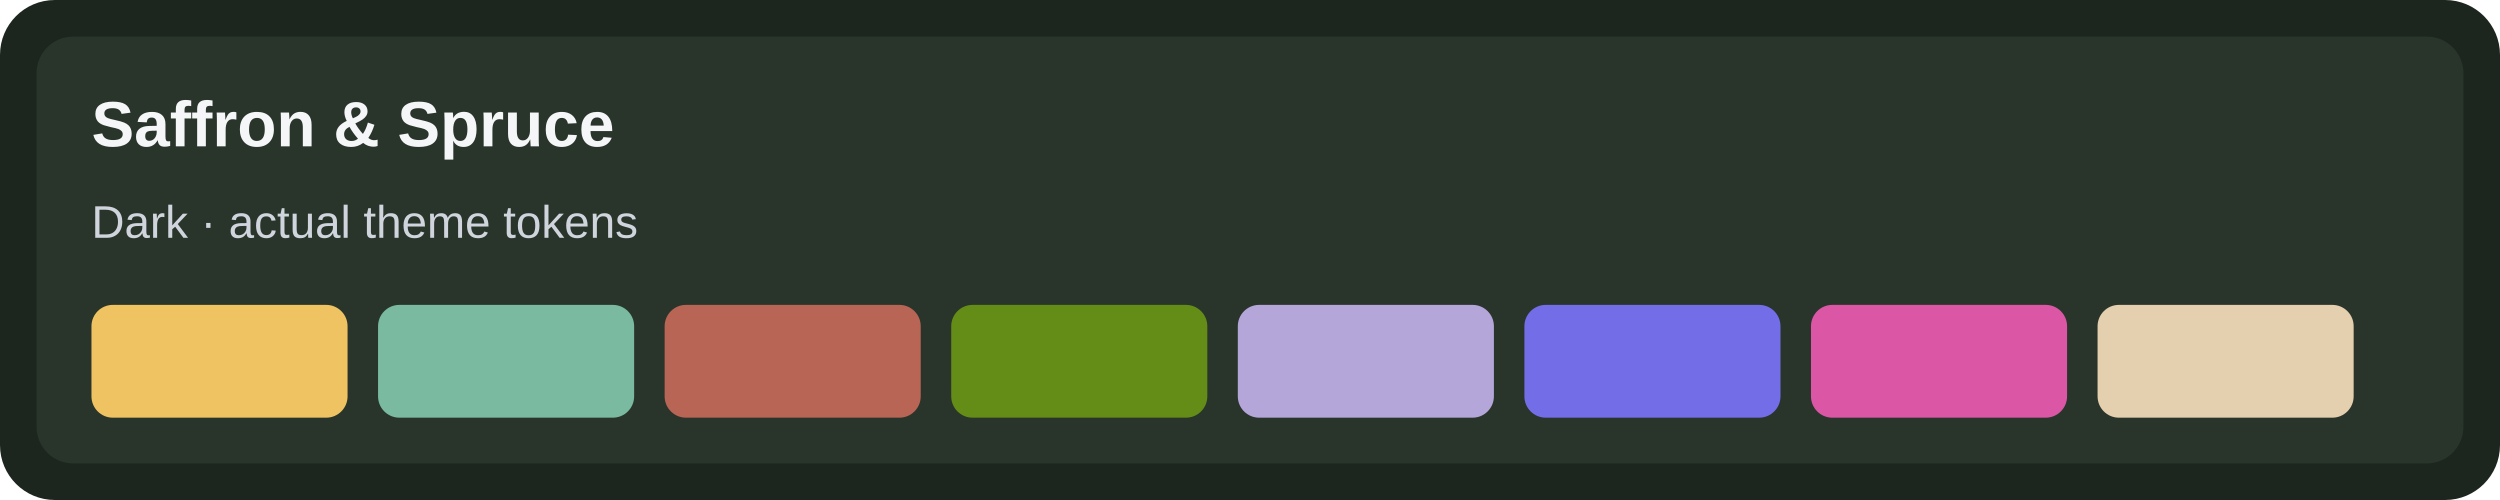
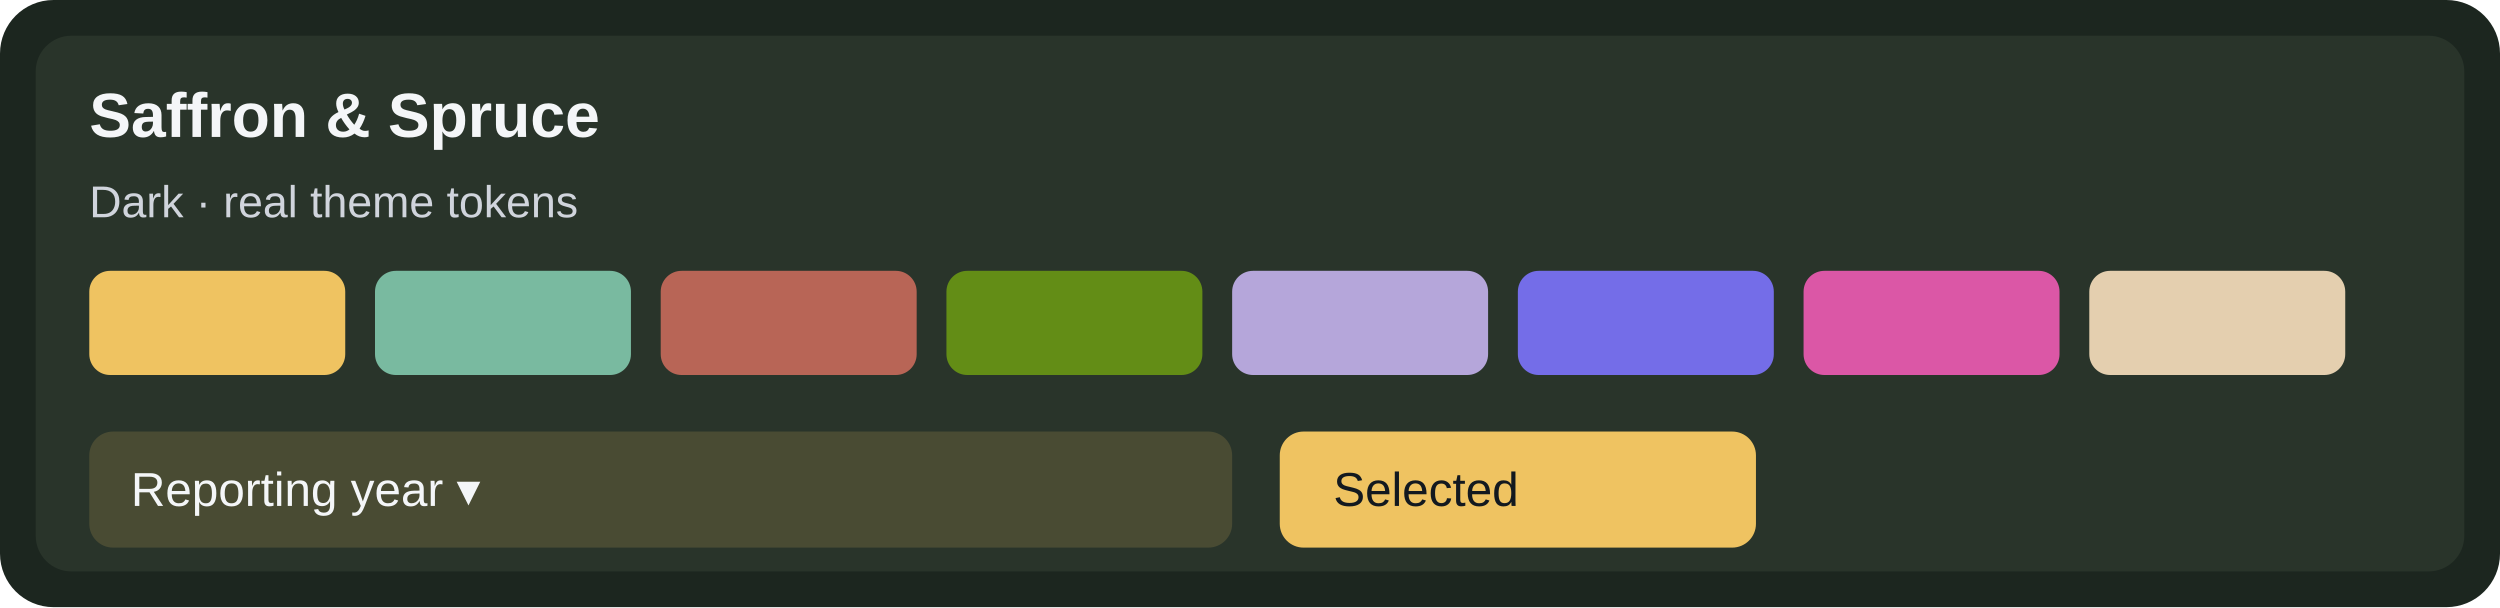
- <svg xmlns="http://www.w3.org/2000/svg" width="820" height="164" viewBox="0 0 820 164">
-   <rect width="820" height="164" rx="18" fill="#1C261F" />
-   <rect x="12" y="12" width="796" height="140" rx="12" fill="#29342A" />
-   <text x="30" y="48" fill="#F4F6F8" font-family="Segoe UI,Arial,sans-serif" font-size="21" font-weight="650">Saffron &amp; Spruce</text>
-   <text x="30" y="78" fill="#D0D4DC" font-family="Segoe UI,Arial,sans-serif" font-size="15">Dark · actual theme tokens</text>
-   <rect x="30" y="100" width="84" height="37" rx="7" fill="#EFC361" />
-   <rect x="124" y="100" width="84" height="37" rx="7" fill="#79BAA0" />
-   <rect x="218" y="100" width="84" height="37" rx="7" fill="#B86556" />
-   <rect x="312" y="100" width="84" height="37" rx="7" fill="#638D16" />
-   <rect x="406" y="100" width="84" height="37" rx="7" fill="#B5A6DA" />
-   <rect x="500" y="100" width="84" height="37" rx="7" fill="#746DE8" />
-   <rect x="594" y="100" width="84" height="37" rx="7" fill="#DB57A6" />
-   <rect x="688" y="100" width="84" height="37" rx="7" fill="#E4CFAF" />
+ <svg xmlns="http://www.w3.org/2000/svg" width="840" height="204" viewBox="0 0 840 204">
+   <rect width="840" height="204" rx="18" fill="#1C261F" />
+   <rect x="12" y="12" width="816" height="180" rx="12" fill="#29342A" />
+   <text x="30" y="46" fill="#F4F6F8" font-family="Segoe UI,Arial,sans-serif" font-size="21" font-weight="600">Saffron &amp; Spruce</text>
+   <text x="30" y="73" fill="#D0D4DC" font-family="Segoe UI,Arial,sans-serif" font-size="15">Dark · real theme tokens</text>
+   <rect x="30" y="91" width="86" height="35" rx="7" fill="#EFC361" />
+   <rect x="126" y="91" width="86" height="35" rx="7" fill="#79BAA0" />
+   <rect x="222" y="91" width="86" height="35" rx="7" fill="#B86556" />
+   <rect x="318" y="91" width="86" height="35" rx="7" fill="#638D16" />
+   <rect x="414" y="91" width="86" height="35" rx="7" fill="#B5A6DA" />
+   <rect x="510" y="91" width="86" height="35" rx="7" fill="#746DE8" />
+   <rect x="606" y="91" width="86" height="35" rx="7" fill="#DB57A6" />
+   <rect x="702" y="91" width="86" height="35" rx="7" fill="#E4CFAF" />
+   <rect x="30" y="145" width="384" height="39" rx="8" fill="#494B33" />
+   <text x="44" y="170" font-family="Segoe UI,Arial,sans-serif" font-size="16" fill="#F4F6F8">Reporting year   ▾</text>
+   <rect x="430" y="145" width="160" height="39" rx="8" fill="#EFC361" />
+   <text x="448" y="170" font-family="Segoe UI,Arial,sans-serif" font-size="16" fill="#13191F">Selected</text>
</svg>
